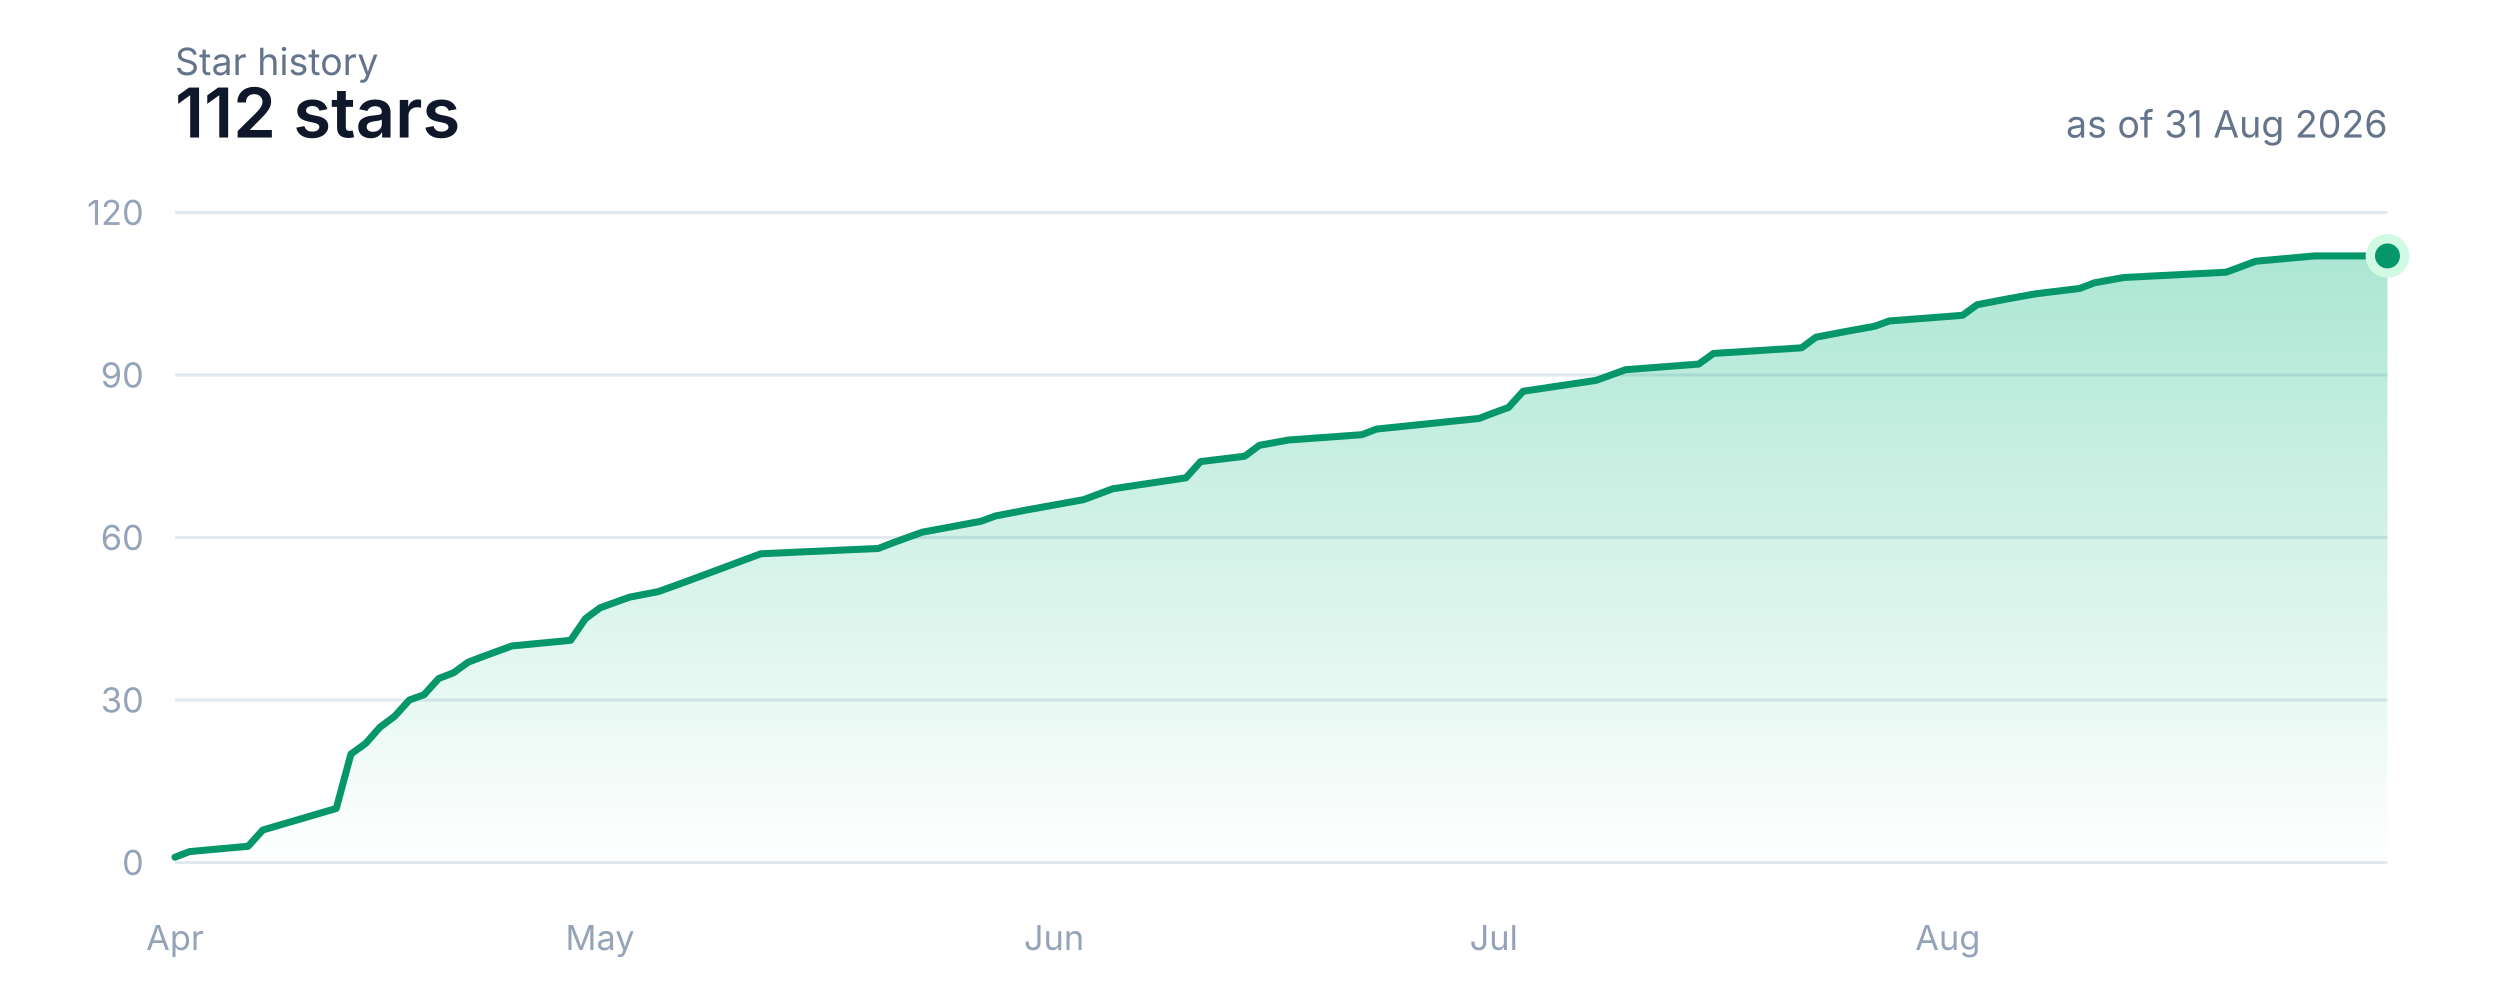
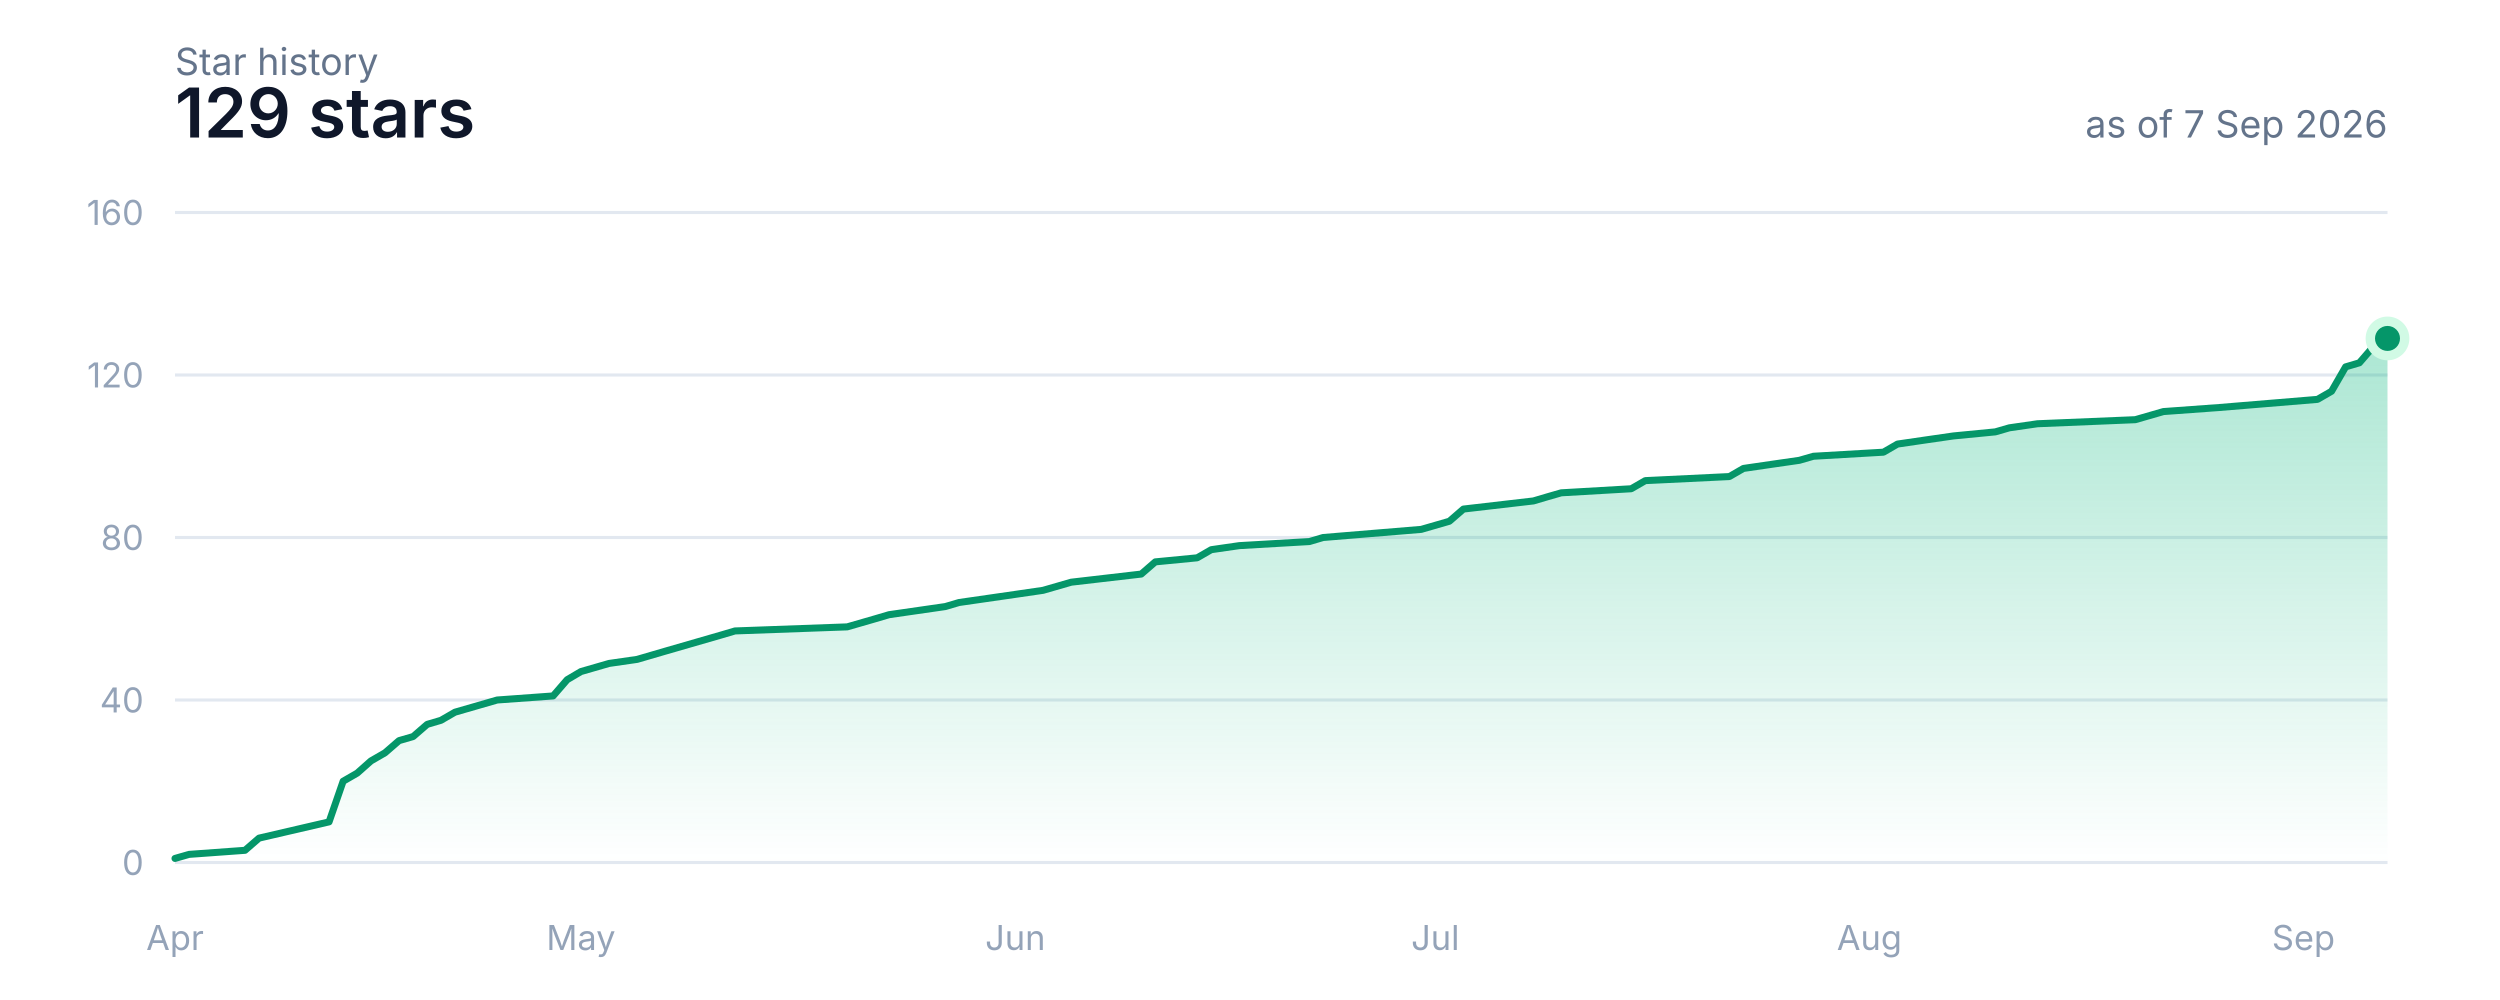
- <svg xmlns="http://www.w3.org/2000/svg" width="800" height="320" viewBox="0 0 800 320" role="img" aria-label="OpenSRE GitHub star history, 112 stars as of 2026-08-31">
+ <svg xmlns="http://www.w3.org/2000/svg" width="800" height="320" viewBox="0 0 800 320" role="img" aria-label="OpenSRE GitHub star history, 129 stars as of 2026-09-07">
  <rect width="100%" height="100%" fill="#ffffff" />
  <text x="56" y="24" fill="#64748b" font-family="ui-sans-serif, system-ui, -apple-system, sans-serif" font-size="12">Star history</text>
-   <text x="56" y="44" fill="#0f172a" font-family="ui-sans-serif, system-ui, -apple-system, sans-serif" font-size="22" font-weight="600">112 stars</text>
-   <text x="764" y="44" fill="#64748b" font-family="ui-sans-serif, system-ui, -apple-system, sans-serif" font-size="12" text-anchor="end">as of 31 Aug 2026</text>
+   <text x="56" y="44" fill="#0f172a" font-family="ui-sans-serif, system-ui, -apple-system, sans-serif" font-size="22" font-weight="600">129 stars</text>
+   <text x="764" y="44" fill="#64748b" font-family="ui-sans-serif, system-ui, -apple-system, sans-serif" font-size="12" text-anchor="end">as of 7 Sep 2026</text>
  <g font-family="ui-sans-serif, system-ui, -apple-system, sans-serif">
    <line x1="56" y1="276.0" x2="764" y2="276.0" stroke="#e2e8f0" stroke-width="1" />
    <text x="46" y="276.0" fill="#94a3b8" font-size="11" text-anchor="end" dominant-baseline="middle">0</text>
    <line x1="56" y1="224.0" x2="764" y2="224.0" stroke="#e2e8f0" stroke-width="1" />
-     <text x="46" y="224.0" fill="#94a3b8" font-size="11" text-anchor="end" dominant-baseline="middle">30</text>
+     <text x="46" y="224.0" fill="#94a3b8" font-size="11" text-anchor="end" dominant-baseline="middle">40</text>
    <line x1="56" y1="172.0" x2="764" y2="172.0" stroke="#e2e8f0" stroke-width="1" />
-     <text x="46" y="172.0" fill="#94a3b8" font-size="11" text-anchor="end" dominant-baseline="middle">60</text>
+     <text x="46" y="172.0" fill="#94a3b8" font-size="11" text-anchor="end" dominant-baseline="middle">80</text>
    <line x1="56" y1="120.0" x2="764" y2="120.0" stroke="#e2e8f0" stroke-width="1" />
-     <text x="46" y="120.0" fill="#94a3b8" font-size="11" text-anchor="end" dominant-baseline="middle">90</text>
+     <text x="46" y="120.0" fill="#94a3b8" font-size="11" text-anchor="end" dominant-baseline="middle">120</text>
    <line x1="56" y1="68.0" x2="764" y2="68.0" stroke="#e2e8f0" stroke-width="1" />
-     <text x="46" y="68.0" fill="#94a3b8" font-size="11" text-anchor="end" dominant-baseline="middle">120</text>
+     <text x="46" y="68.0" fill="#94a3b8" font-size="11" text-anchor="end" dominant-baseline="middle">160</text>
    <text x="56.0" y="304" fill="#94a3b8" font-size="11" text-anchor="middle">Apr</text>
-     <text x="192.0" y="304" fill="#94a3b8" font-size="11" text-anchor="middle">May</text>
-     <text x="337.3" y="304" fill="#94a3b8" font-size="11" text-anchor="middle">Jun</text>
-     <text x="478.0" y="304" fill="#94a3b8" font-size="11" text-anchor="middle">Jul</text>
-     <text x="623.3" y="304" fill="#94a3b8" font-size="11" text-anchor="middle">Aug</text>
+     <text x="185.9" y="304" fill="#94a3b8" font-size="11" text-anchor="middle">May</text>
+     <text x="324.9" y="304" fill="#94a3b8" font-size="11" text-anchor="middle">Jun</text>
+     <text x="459.3" y="304" fill="#94a3b8" font-size="11" text-anchor="middle">Jul</text>
+     <text x="598.2" y="304" fill="#94a3b8" font-size="11" text-anchor="middle">Aug</text>
+     <text x="737.1" y="304" fill="#94a3b8" font-size="11" text-anchor="middle">Sep</text>
  </g>
  <defs>
    <linearGradient id="fill-light" x1="0" y1="0" x2="0" y2="1">
      <stop offset="0%" stop-color="#10b981" stop-opacity="0.35" />
      <stop offset="100%" stop-color="#10b981" stop-opacity="0" />
    </linearGradient>
  </defs>
-   <path d="M56.0,274.3 L60.7,272.5 L79.4,270.8 L84.1,265.6 L107.6,258.7 L112.3,241.3 L117.0,237.9 L121.6,232.7 L126.3,229.2 L131.0,224.0 L135.7,222.3 L140.4,217.1 L145.1,215.3 L149.8,211.9 L154.5,210.1 L163.8,206.7 L182.6,204.9 L187.3,198.0 L192.0,194.5 L201.4,191.1 L210.7,189.3 L220.1,185.9 L238.9,178.9 L243.5,177.2 L281.1,175.5 L285.7,173.7 L290.4,172.0 L295.1,170.3 L313.9,166.8 L318.6,165.1 L327.9,163.3 L337.3,161.6 L346.7,159.9 L356.1,156.4 L379.5,152.9 L384.2,147.7 L398.3,146.0 L403.0,142.5 L412.3,140.8 L435.8,139.1 L440.5,137.3 L473.3,133.9 L478.0,132.1 L482.7,130.4 L487.4,125.2 L510.8,121.7 L515.5,120.0 L520.2,118.3 L543.6,116.5 L548.3,113.1 L576.5,111.3 L581.1,107.9 L590.5,106.1 L599.9,104.4 L604.6,102.7 L628.0,100.9 L632.7,97.5 L642.1,95.7 L651.5,94.0 L665.5,92.3 L670.2,90.5 L679.6,88.8 L712.4,87.1 L721.8,83.6 L740.6,81.9 L764.0,81.9 L764.0,276.0 L56.0,276.0 Z" fill="url(#fill-light)" />
-   <path d="M56.0,274.3 L60.7,272.5 L79.4,270.8 L84.1,265.6 L107.6,258.7 L112.3,241.3 L117.0,237.9 L121.6,232.7 L126.3,229.2 L131.0,224.0 L135.7,222.3 L140.4,217.1 L145.1,215.3 L149.8,211.9 L154.5,210.1 L163.8,206.7 L182.6,204.9 L187.3,198.0 L192.0,194.5 L201.4,191.1 L210.7,189.3 L220.1,185.9 L238.9,178.9 L243.5,177.2 L281.1,175.5 L285.7,173.7 L290.4,172.0 L295.1,170.3 L313.9,166.8 L318.6,165.1 L327.9,163.3 L337.3,161.6 L346.7,159.9 L356.1,156.4 L379.5,152.9 L384.2,147.7 L398.3,146.0 L403.0,142.5 L412.3,140.8 L435.8,139.1 L440.5,137.3 L473.3,133.9 L478.0,132.1 L482.7,130.4 L487.4,125.2 L510.8,121.7 L515.5,120.0 L520.2,118.3 L543.6,116.5 L548.3,113.1 L576.5,111.3 L581.1,107.9 L590.5,106.1 L599.9,104.4 L604.6,102.7 L628.0,100.9 L632.7,97.5 L642.1,95.7 L651.5,94.0 L665.5,92.3 L670.2,90.5 L679.6,88.8 L712.4,87.1 L721.8,83.6 L740.6,81.9 L764.0,81.9" fill="none" stroke="#059669" stroke-width="2.25" stroke-linecap="round" stroke-linejoin="round" />
-   <circle cx="764.0" cy="81.9" r="7" fill="#d1fae5" />
-   <circle cx="764.0" cy="81.9" r="4" fill="#059669" />
+   <path d="M56.0,274.7 L60.5,273.4 L78.4,272.1 L82.9,268.2 L105.3,263.0 L109.8,250.0 L114.3,247.4 L118.7,243.5 L123.2,240.9 L127.7,237.0 L132.2,235.7 L136.7,231.8 L141.1,230.5 L145.6,227.9 L150.1,226.6 L159.1,224.0 L177.0,222.7 L181.5,217.5 L185.9,214.9 L194.9,212.3 L203.9,211.0 L212.8,208.4 L230.8,203.2 L235.2,201.9 L271.1,200.6 L275.6,199.3 L280.1,198.0 L284.5,196.7 L302.5,194.1 L306.9,192.8 L315.9,191.5 L324.9,190.2 L333.8,188.9 L342.8,186.3 L365.2,183.7 L369.7,179.8 L383.1,178.5 L387.6,175.9 L396.6,174.6 L419.0,173.3 L423.4,172.0 L454.8,169.4 L459.3,168.1 L463.8,166.8 L468.3,162.9 L490.7,160.3 L495.1,159.0 L499.6,157.7 L522.0,156.4 L526.5,153.8 L553.4,152.5 L557.9,149.9 L566.8,148.6 L575.8,147.3 L580.3,146.0 L602.7,144.7 L607.2,142.1 L616.1,140.8 L625.1,139.5 L638.5,138.2 L643.0,136.9 L652.0,135.6 L683.3,134.3 L692.3,131.7 L710.2,130.4 L741.6,127.8 L746.1,125.2 L750.6,117.4 L755.0,116.1 L759.5,110.9 L764.0,108.3 L764.0,276.0 L56.0,276.0 Z" fill="url(#fill-light)" />
+   <path d="M56.0,274.7 L60.5,273.4 L78.4,272.1 L82.9,268.2 L105.3,263.0 L109.8,250.0 L114.3,247.4 L118.7,243.5 L123.2,240.9 L127.7,237.0 L132.2,235.7 L136.7,231.8 L141.1,230.5 L145.6,227.9 L150.1,226.6 L159.1,224.0 L177.0,222.7 L181.5,217.5 L185.9,214.9 L194.9,212.3 L203.9,211.0 L212.8,208.4 L230.8,203.2 L235.2,201.9 L271.1,200.6 L275.6,199.3 L280.1,198.0 L284.5,196.7 L302.5,194.1 L306.9,192.8 L315.9,191.5 L324.9,190.2 L333.8,188.9 L342.8,186.3 L365.2,183.7 L369.7,179.8 L383.1,178.5 L387.6,175.9 L396.6,174.6 L419.0,173.3 L423.4,172.0 L454.8,169.4 L459.3,168.1 L463.8,166.8 L468.3,162.9 L490.7,160.3 L495.1,159.0 L499.6,157.7 L522.0,156.4 L526.5,153.8 L553.4,152.5 L557.9,149.9 L566.8,148.6 L575.8,147.3 L580.3,146.0 L602.7,144.7 L607.2,142.1 L616.1,140.8 L625.1,139.5 L638.5,138.2 L643.0,136.9 L652.0,135.6 L683.3,134.3 L692.3,131.7 L710.2,130.4 L741.6,127.8 L746.1,125.2 L750.6,117.4 L755.0,116.1 L759.5,110.9 L764.0,108.3" fill="none" stroke="#059669" stroke-width="2.25" stroke-linecap="round" stroke-linejoin="round" />
+   <circle cx="764.0" cy="108.3" r="7" fill="#d1fae5" />
+   <circle cx="764.0" cy="108.3" r="4" fill="#059669" />
</svg>
